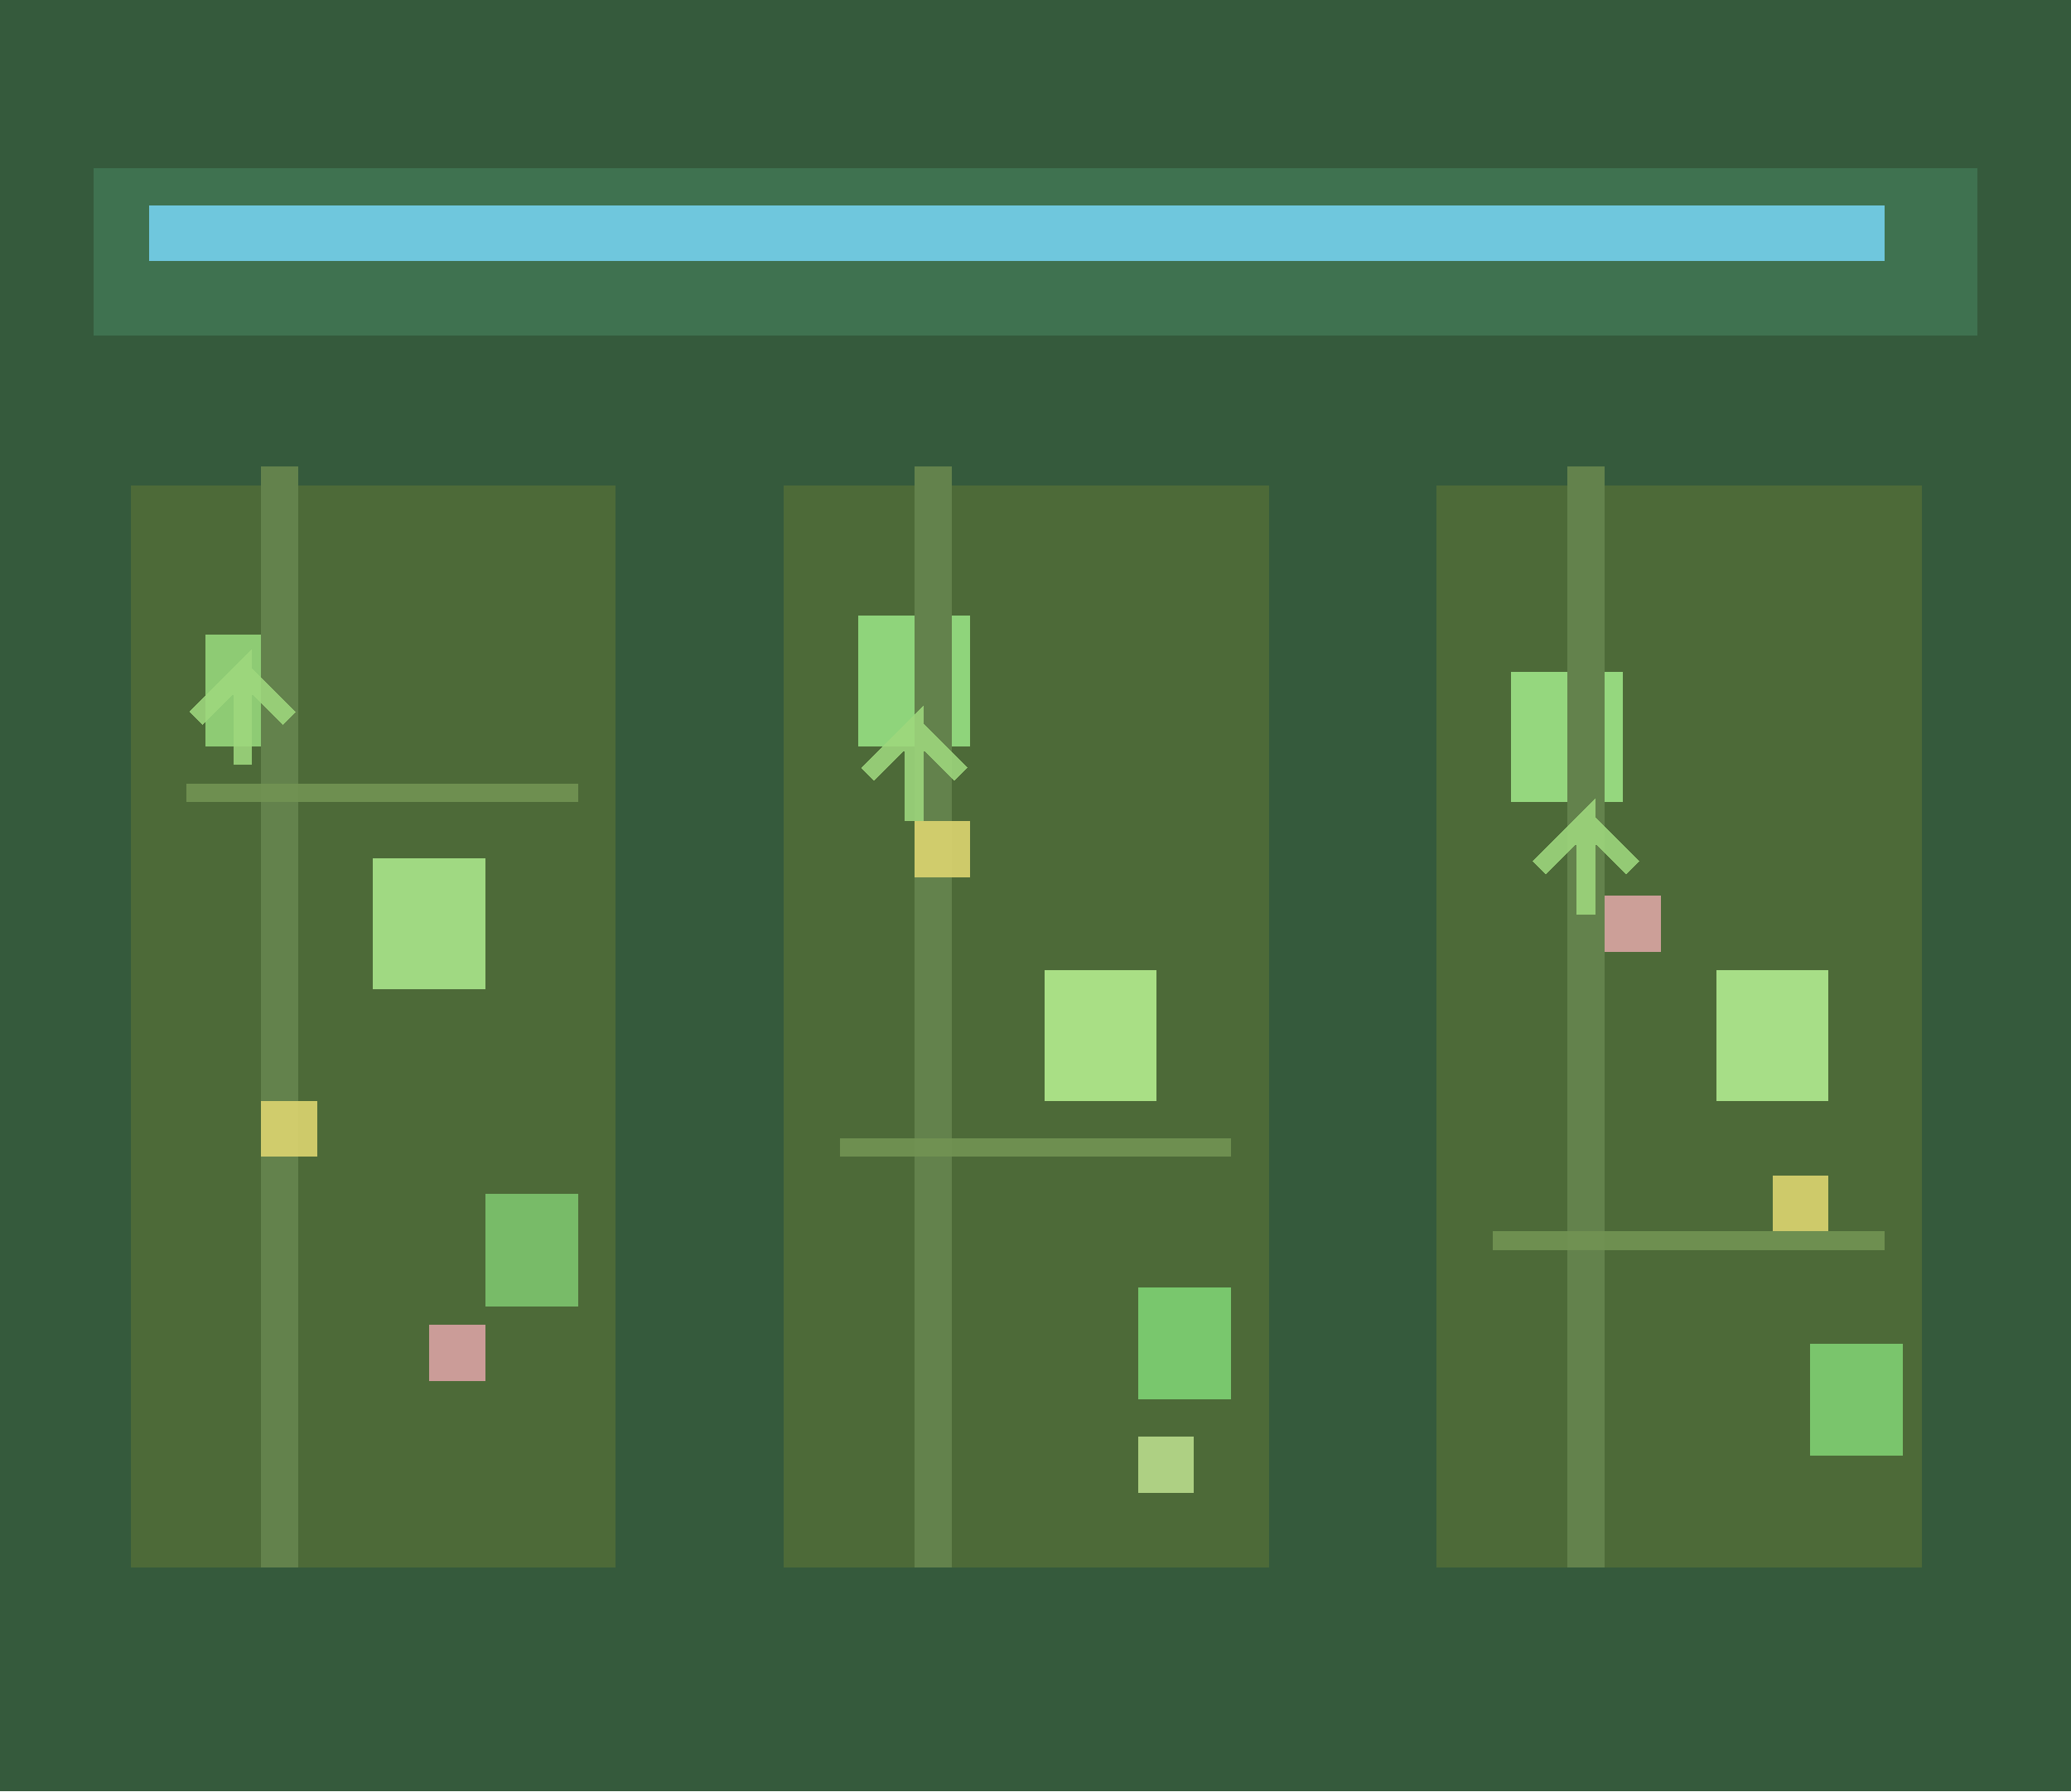
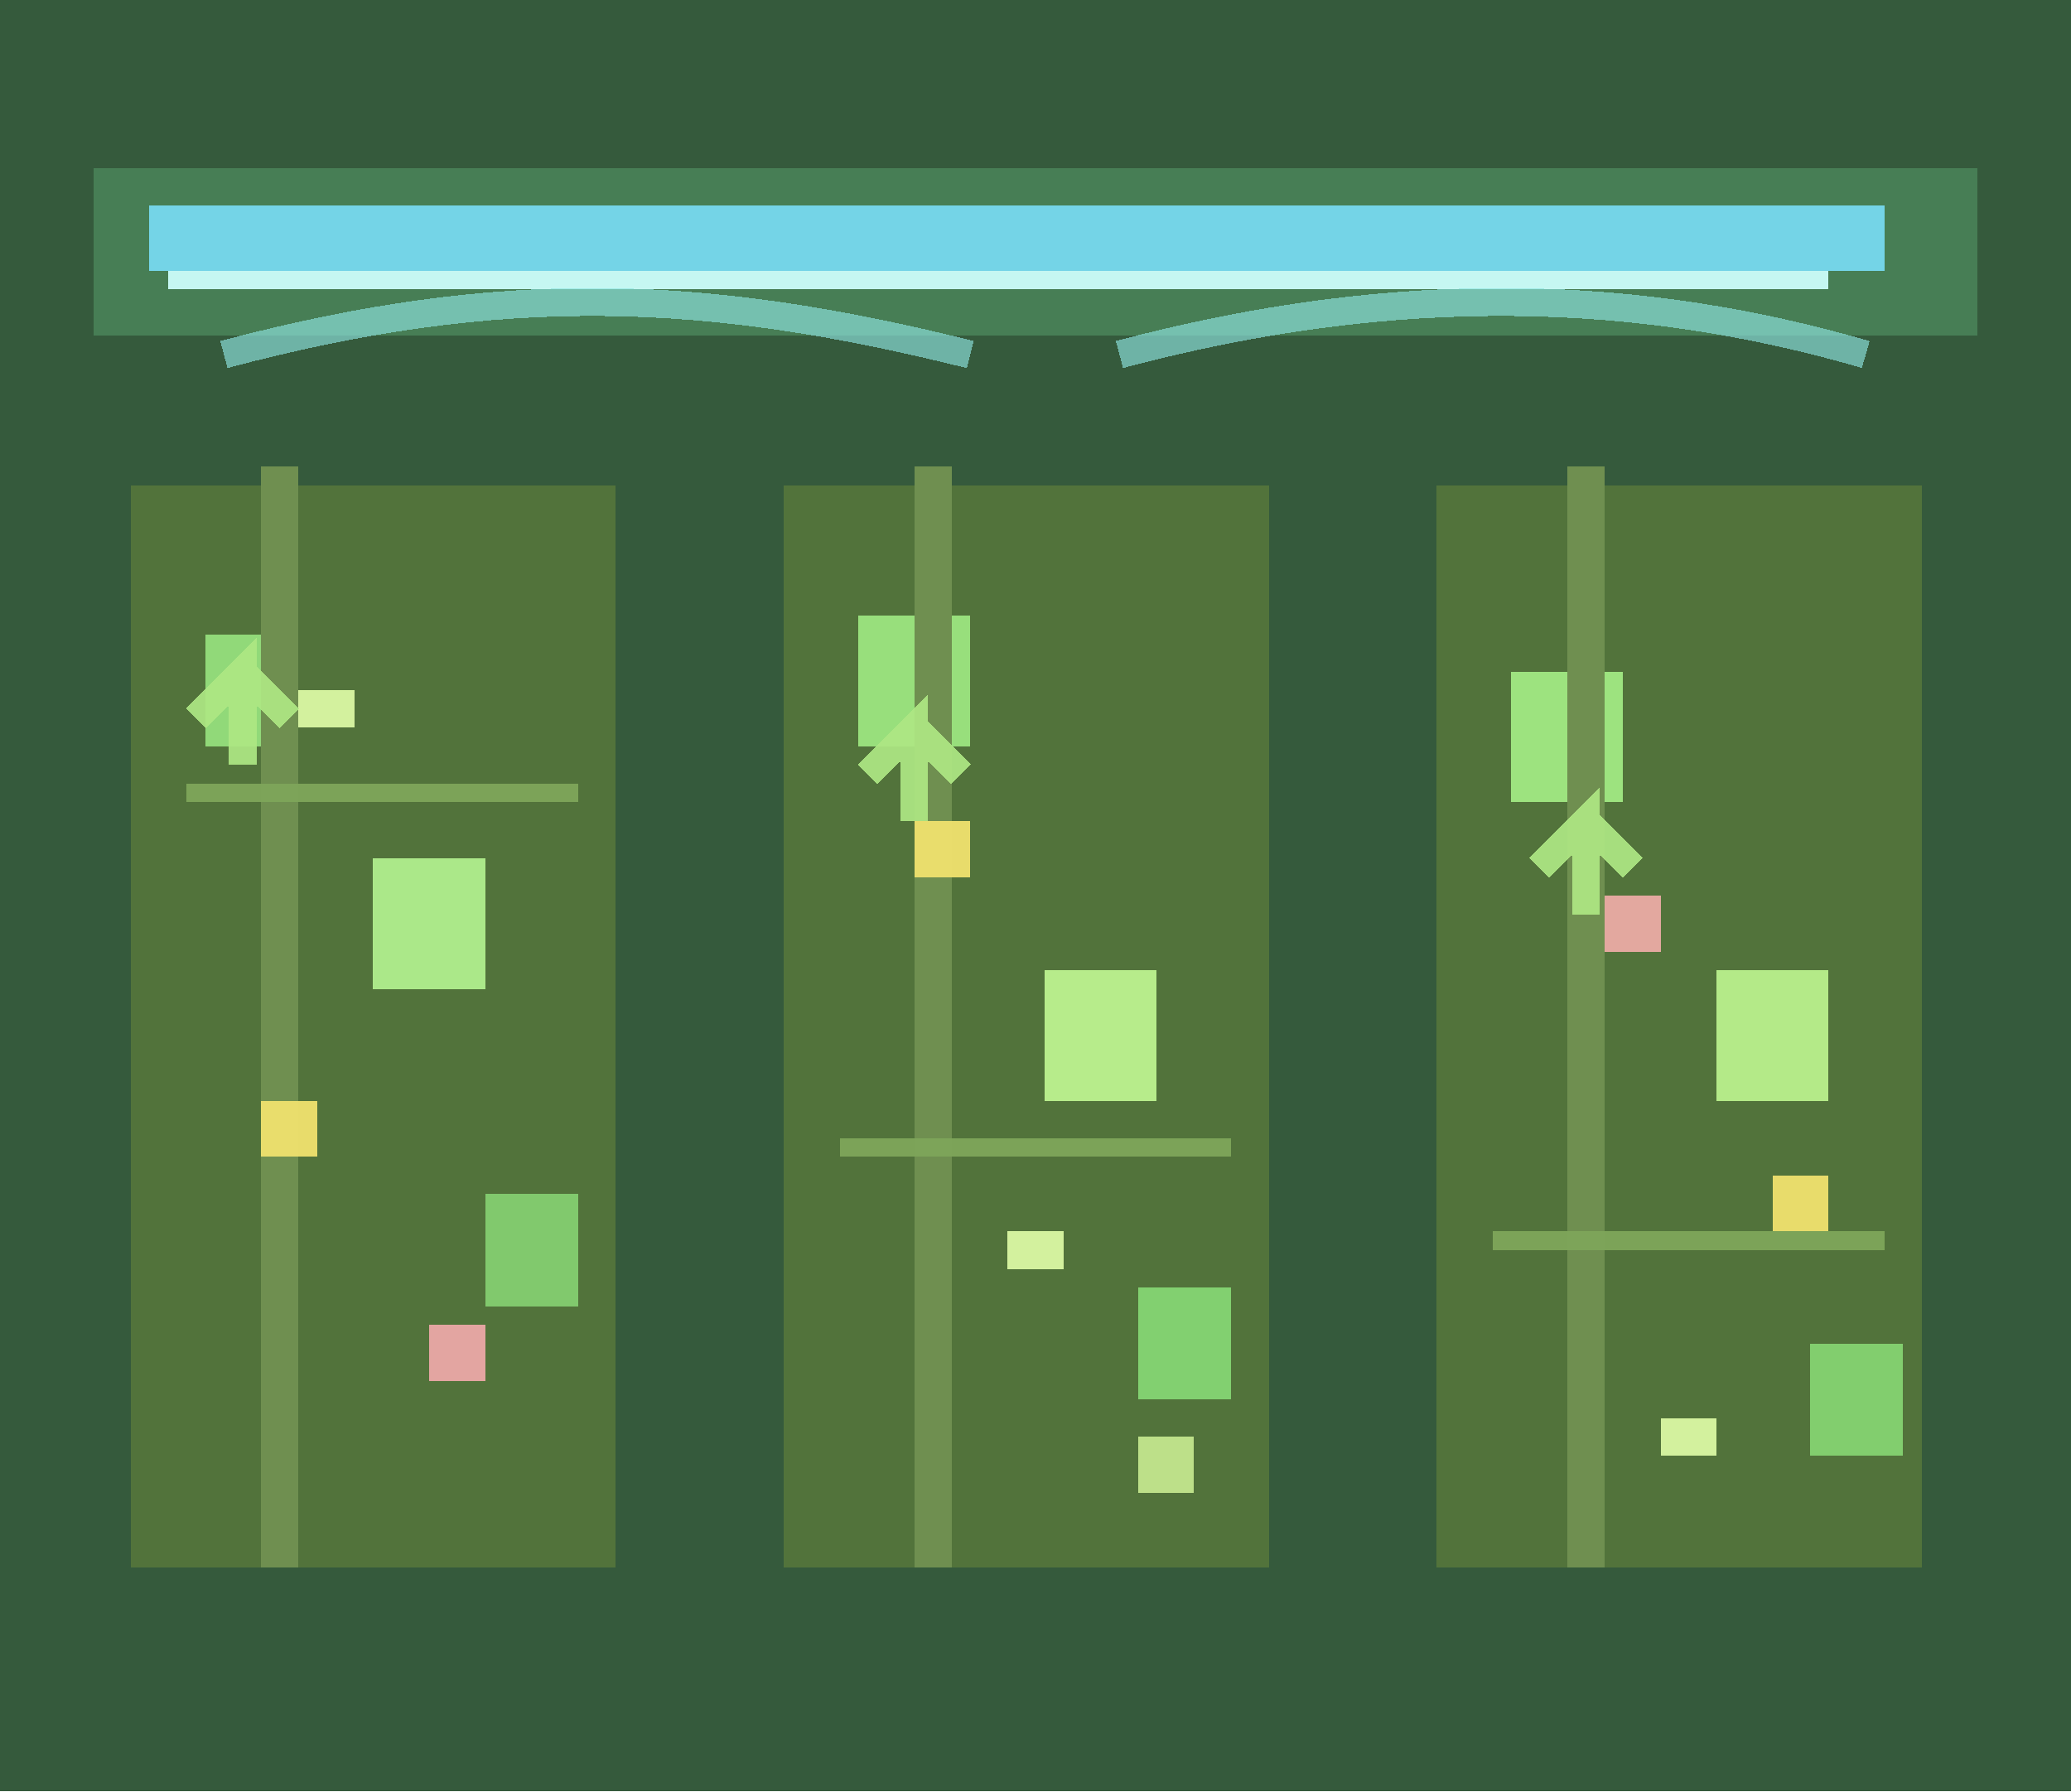
<svg xmlns="http://www.w3.org/2000/svg" width="222" height="192" viewBox="0 0 222 192" shape-rendering="crispEdges">
  <rect width="222" height="192" fill="#355a3c" />
-   <rect x="10" y="18" width="202" height="18" fill="#3f7250" />
-   <rect x="14" y="52" width="52" height="116" fill="#4d6a38" />
-   <rect x="84" y="52" width="52" height="116" fill="#4d6a38" />
-   <rect x="154" y="52" width="52" height="116" fill="#4d6a38" />
-   <rect x="16" y="22" width="186" height="6" fill="#6fc7dd" />
-   <rect x="22" y="68" width="10" height="12" fill="#8ecb74" />
-   <rect x="40" y="92" width="12" height="14" fill="#a0d982" />
-   <rect x="52" y="128" width="10" height="12" fill="#78bb68" />
-   <rect x="92" y="66" width="12" height="14" fill="#8fd47b" />
-   <rect x="112" y="104" width="12" height="14" fill="#a9df85" />
-   <rect x="122" y="138" width="10" height="12" fill="#79c76d" />
-   <rect x="162" y="72" width="12" height="14" fill="#95d77e" />
-   <rect x="184" y="104" width="12" height="14" fill="#a7de87" />
-   <rect x="194" y="144" width="10" height="12" fill="#7ac56c" />
-   <rect x="28" y="50" width="4" height="118" fill="#63824c" />
-   <rect x="98" y="50" width="4" height="118" fill="#63824c" />
-   <rect x="168" y="50" width="4" height="118" fill="#63824c" />
-   <g opacity="0.92">
-     <rect x="20" y="84" width="42" height="2" fill="#719353" />
-     <rect x="90" y="122" width="42" height="2" fill="#719353" />
-     <rect x="160" y="132" width="42" height="2" fill="#719353" />
-     <rect x="28" y="118" width="6" height="6" fill="#d9d36f" />
-     <rect x="46" y="142" width="6" height="6" fill="#d6a1a1" />
-     <rect x="98" y="88" width="6" height="6" fill="#d9d36f" />
-     <rect x="122" y="154" width="6" height="6" fill="#b6d98a" />
-     <rect x="172" y="96" width="6" height="6" fill="#d7a4a1" />
-     <rect x="190" y="126" width="6" height="6" fill="#d9d36f" />
+   <rect x="10" y="18" width="202" height="18" fill="#477e55" />
+   <rect x="14" y="52" width="52" height="116" fill="#52733b" />
+   <rect x="84" y="52" width="52" height="116" fill="#52733b" />
+   <rect x="154" y="52" width="52" height="116" fill="#52733b" />
+   <rect x="16" y="22" width="186" height="7" fill="#74d4e7" />
+   <rect x="18" y="29" width="178" height="2" fill="#c5f7f2" />
+   <rect x="22" y="68" width="10" height="12" fill="#91d979" />
+   <rect x="40" y="92" width="12" height="14" fill="#abe889" />
+   <rect x="52" y="128" width="10" height="12" fill="#81c96d" />
+   <rect x="92" y="66" width="12" height="14" fill="#98df7c" />
+   <rect x="112" y="104" width="12" height="14" fill="#b7ec8b" />
+   <rect x="122" y="138" width="10" height="12" fill="#82d070" />
+   <rect x="162" y="72" width="12" height="14" fill="#9de37f" />
+   <rect x="184" y="104" width="12" height="14" fill="#b4ea88" />
+   <rect x="194" y="144" width="10" height="12" fill="#82ce6e" />
+   <rect x="28" y="50" width="4" height="118" fill="#6f8f50" />
+   <rect x="98" y="50" width="4" height="118" fill="#6f8f50" />
+   <rect x="168" y="50" width="4" height="118" fill="#6f8f50" />
+   <g opacity="0.96">
+     <rect x="20" y="84" width="42" height="2" fill="#7ea45a" />
+     <rect x="90" y="122" width="42" height="2" fill="#7ea45a" />
+     <rect x="160" y="132" width="42" height="2" fill="#7ea45a" />
+     <rect x="28" y="118" width="6" height="6" fill="#eee06d" />
+     <rect x="46" y="142" width="6" height="6" fill="#e9a7a5" />
+     <rect x="98" y="88" width="6" height="6" fill="#eee06d" />
+     <rect x="122" y="154" width="6" height="6" fill="#c2e48c" />
+     <rect x="172" y="96" width="6" height="6" fill="#e9aaa3" />
+     <rect x="190" y="126" width="6" height="6" fill="#eee06d" />
+     <rect x="32" y="74" width="6" height="4" fill="#d9f6a2" />
+     <rect x="108" y="132" width="6" height="4" fill="#d9f6a2" />
+     <rect x="178" y="152" width="6" height="4" fill="#d9f6a2" />
  </g>
-   <path d="M26 82 v-10 l-5 5 M26 72 l5 5 M98 88 v-10 l-5 5 M98 78 l5 5 M170 98 v-10 l-5 5 M170 88 l5 5" fill="none" stroke="#9ed77d" stroke-width="2" opacity="0.88" />
+   <path d="M26 82 v-10 l-5 5 M26 72 l5 5 M98 88 v-10 l-5 5 M98 78 l5 5 M170 98 v-10 l-5 5 M170 88 l5 5" fill="none" stroke="#aee783" stroke-width="3" opacity="0.92" />
+   <path d="M24 38 C54 30 76 31 104 38 M120 38 C150 30 176 31 200 38" fill="none" stroke="#8fe6e2" stroke-width="3" opacity="0.64" />
</svg>
